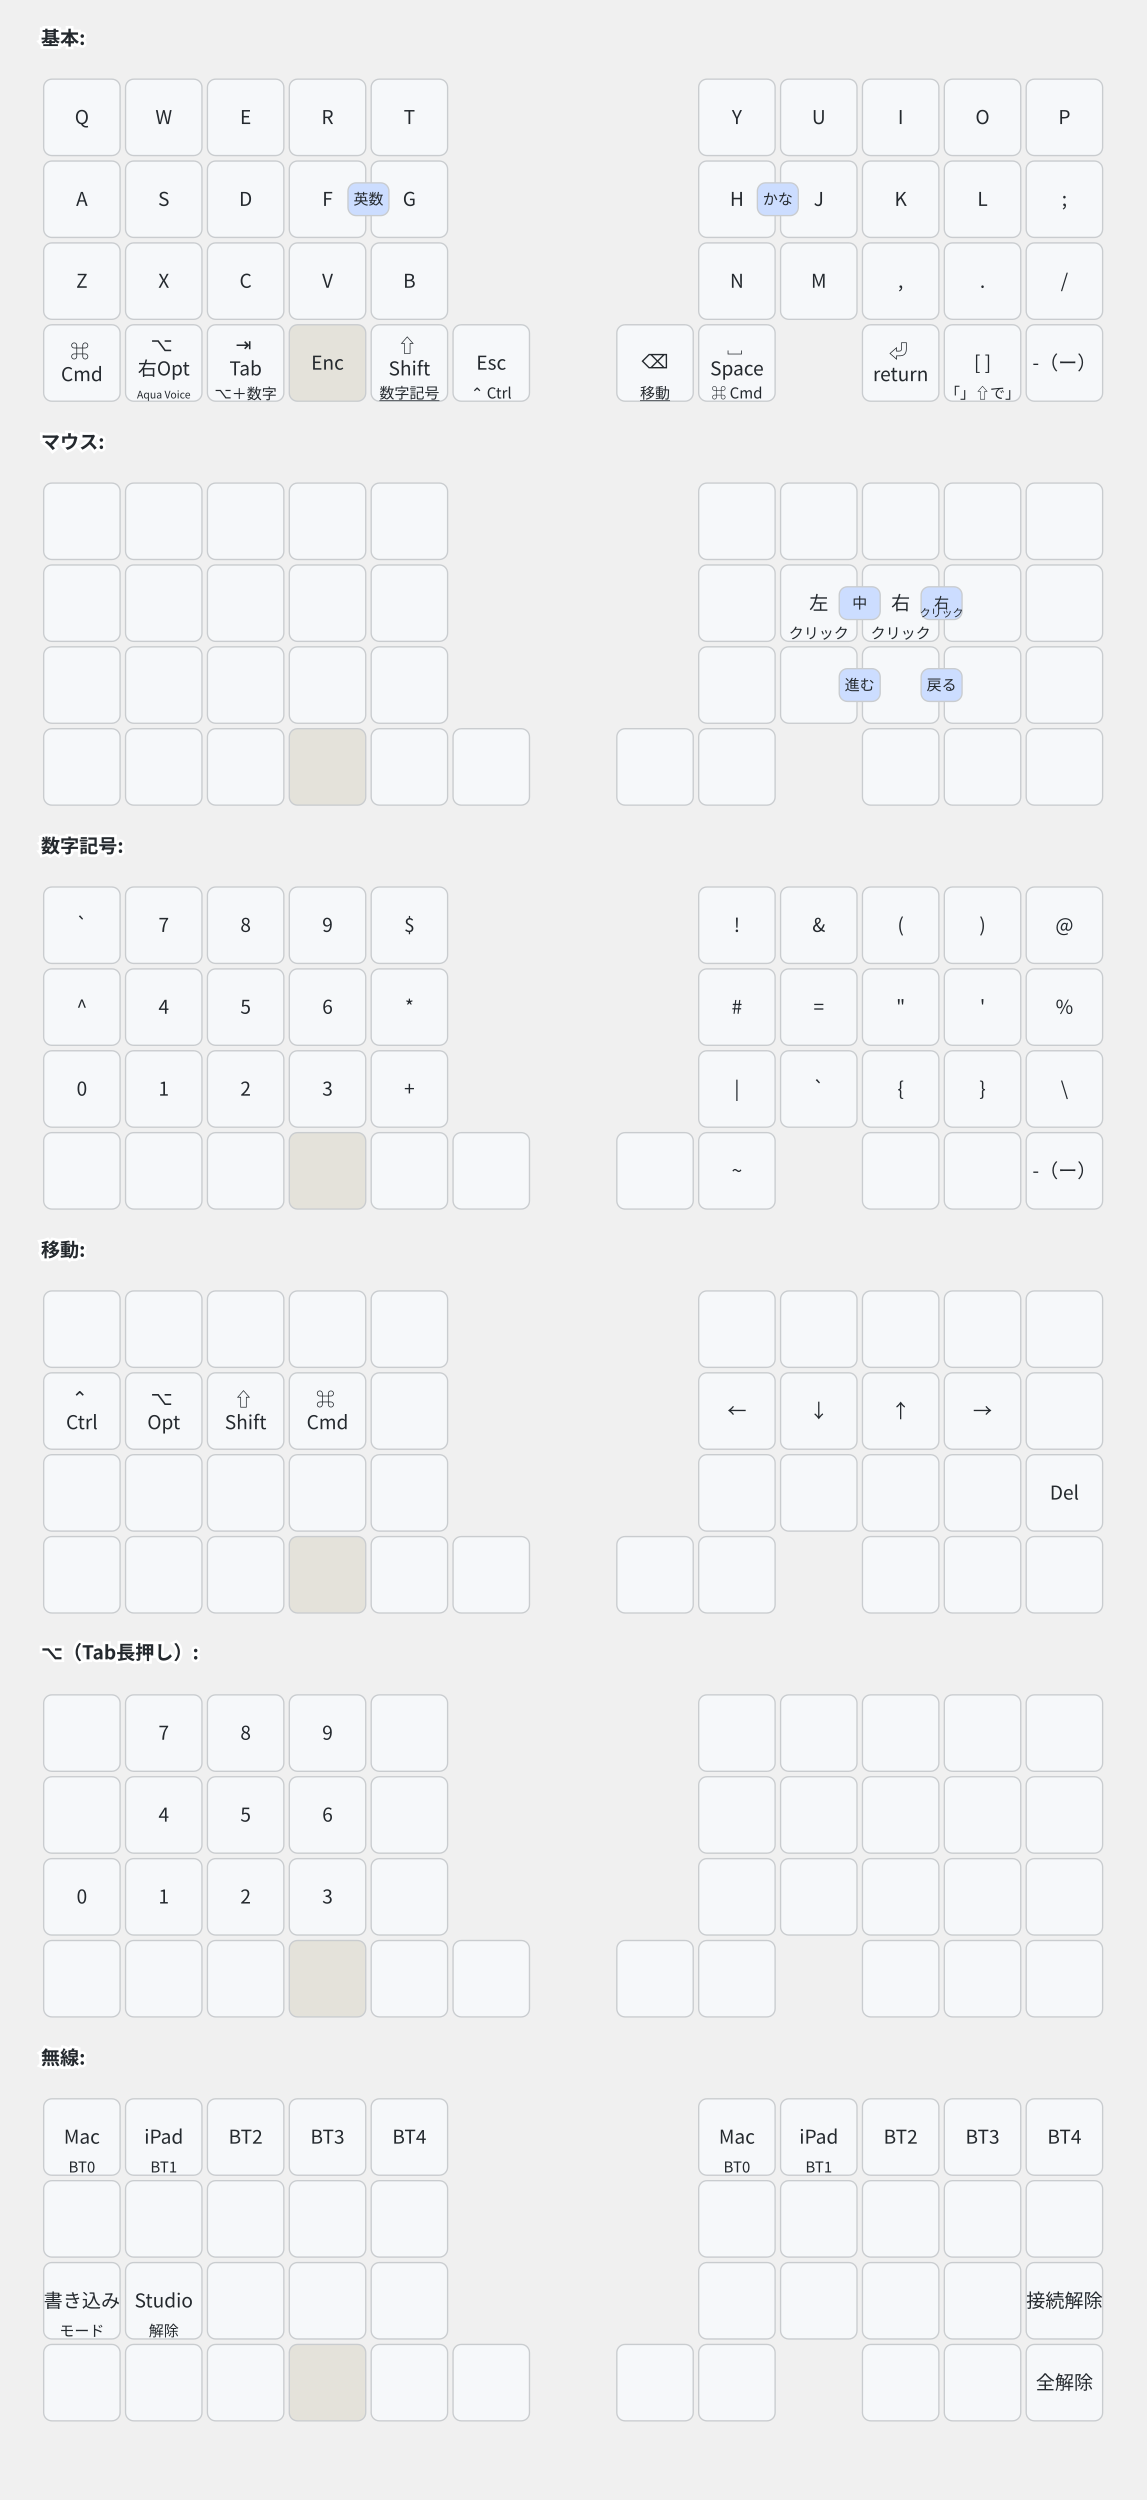
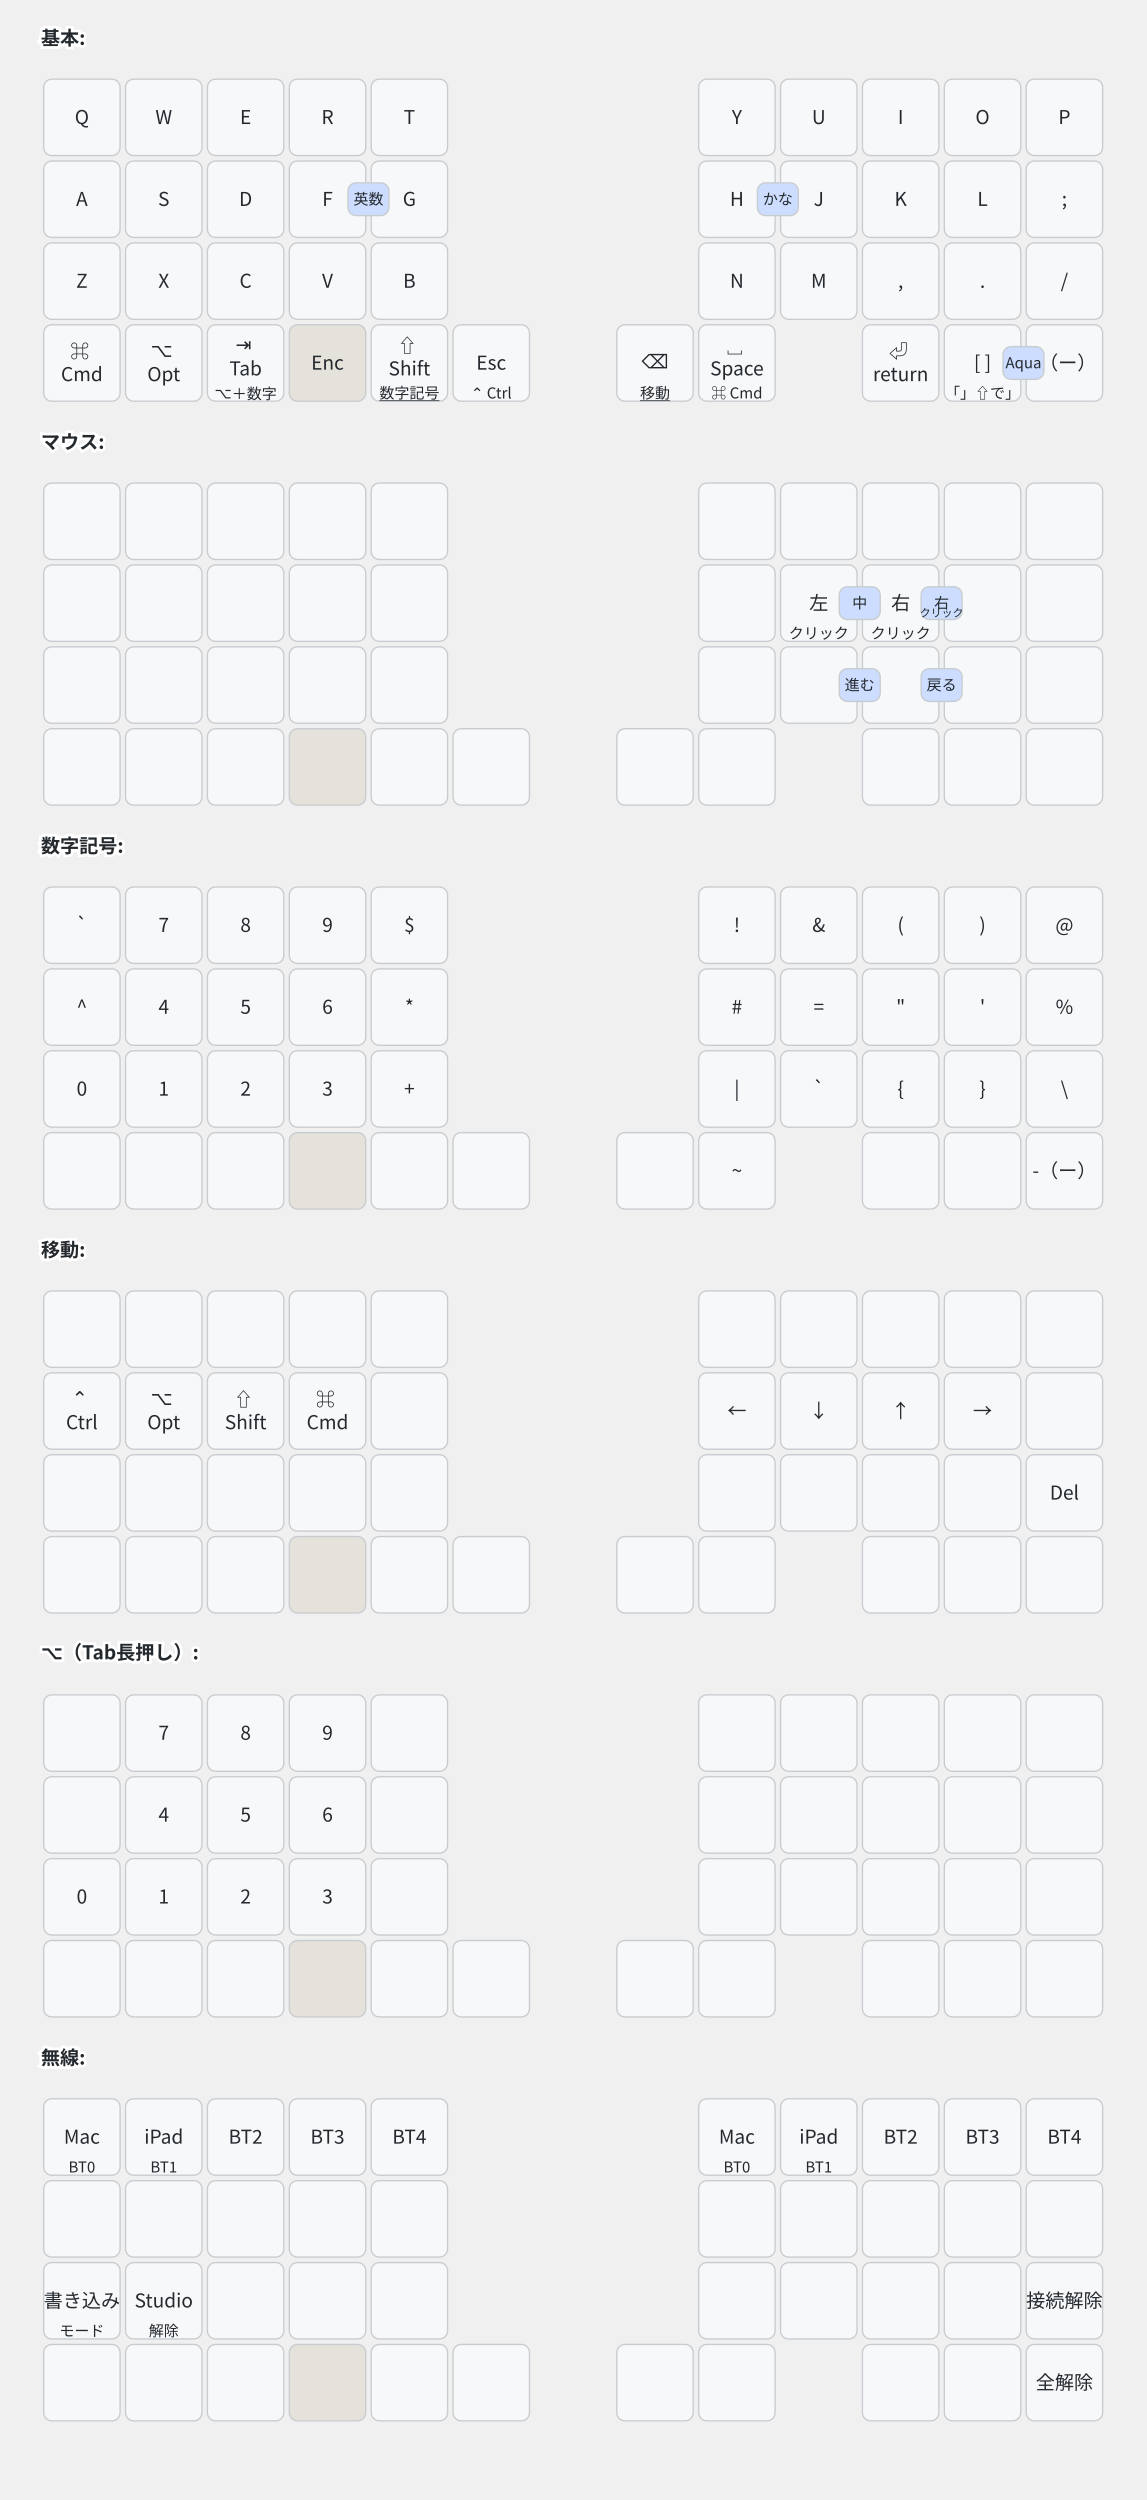
<svg xmlns="http://www.w3.org/2000/svg" width="840" height="1832" viewBox="0 0 840 1832" class="keymap">
  <style>/* inherit to force styles through use tags */
svg path {
    fill: inherit;
}

/* font and background color specifications */
svg.keymap {
    font-family: SFMono-Regular,Consolas,Liberation Mono,Menlo,monospace;
    font-size: 14px;
    font-kerning: normal;
    text-rendering: optimizeLegibility;
    fill: #24292e;
}

/* default key styling */
rect.key {
    fill: #f6f8fa;
}

rect.key, rect.combo {
    stroke: #c9cccf;
    stroke-width: 1;
}

/* default key side styling, only used is draw_key_sides is set */
rect.side {
    filter: brightness(90%);
}

/* color accent for combo boxes */
rect.combo, rect.combo-separate {
    fill: #cdf;
}

/* color accent for held keys */
rect.held, rect.combo.held {
    fill: #fdd;
}

/* color accent for ghost (optional) keys */
rect.ghost, rect.combo.ghost {
    stroke-dasharray: 4, 4;
    stroke-width: 2;
}

text {
    text-anchor: middle;
    dominant-baseline: middle;
}

/* styling for layer labels */
text.label {
    font-weight: bold;
    text-anchor: start;
    stroke: white;
    stroke-width: 4;
    paint-order: stroke;
}

/* styling for optional footer */
text.footer {
    text-anchor: end;
    dominant-baseline: auto;
    stroke: white;
    stroke-width: 4;
    paint-order: stroke;
}

/* styling for combo tap, and key non-tap label text */
text.combo, text.hold, text.shifted, text.left, text.right, text.tl, text.tr, text.bl, text.br {
    font-size: 11px;
}

text.hold, text.bl, text.br {
    text-anchor: middle;
    dominant-baseline: auto;
}

text.shifted, text.tl, text.tr {
    text-anchor: middle;
    dominant-baseline: hanging;
}

text.left, text.tl, text.bl {
    text-anchor: start;
}

text.right, text.tr, text.br {
    text-anchor: end;
}

text.layer-activator {
    text-decoration: underline;
}

/* styling for hold/shifted label text in combo box */
text.combo.hold, text.combo.shifted, text.combo.left, text.combo.right {
    font-size: 8px;
}

/* lighter symbol for transparent keys */
text.trans {
    fill: #7b7e81;
}

/* styling for combo dendrons */
path.combo {
    stroke-width: 1;
    stroke: gray;
    fill: none;
}

/* Start Tabler Icons Cleanup */
/* cannot use height/width with glyphs */
.icon-tabler &gt; path {
    fill: inherit;
    stroke: inherit;
    stroke-width: 2;
}
/* hide tabler's default box */
.icon-tabler &gt; path[stroke="none"][fill="none"] {
    visibility: hidden;
}
/* End Tabler Icons Cleanup */

text { font-family: "Noto Sans CJK JP", "Hiragino Sans", sans-serif; }
rect.enc { fill: #e4e2da; }
</style>
  <g transform="translate(30, 0)" class="layer-基本">
    <text x="0" y="28" class="label" id="x_x">基本:</text>
    <g transform="translate(0, 56)">
      <g transform="translate(30, 30)" class="key keypos-0">
        <rect rx="6" ry="6" x="-28" y="-28" width="56" height="56" class="key" />
        <text x="0" y="0" class="key tap">Q</text>
      </g>
      <g transform="translate(90, 30)" class="key keypos-1">
        <rect rx="6" ry="6" x="-28" y="-28" width="56" height="56" class="key" />
        <text x="0" y="0" class="key tap">W</text>
      </g>
      <g transform="translate(150, 30)" class="key keypos-2">
        <rect rx="6" ry="6" x="-28" y="-28" width="56" height="56" class="key" />
        <text x="0" y="0" class="key tap">E</text>
      </g>
      <g transform="translate(210, 30)" class="key keypos-3">
        <rect rx="6" ry="6" x="-28" y="-28" width="56" height="56" class="key" />
        <text x="0" y="0" class="key tap">R</text>
      </g>
      <g transform="translate(270, 30)" class="key keypos-4">
        <rect rx="6" ry="6" x="-28" y="-28" width="56" height="56" class="key" />
        <text x="0" y="0" class="key tap">T</text>
      </g>
      <g transform="translate(510, 30)" class="key keypos-5">
        <rect rx="6" ry="6" x="-28" y="-28" width="56" height="56" class="key" />
        <text x="0" y="0" class="key tap">Y</text>
      </g>
      <g transform="translate(570, 30)" class="key keypos-6">
        <rect rx="6" ry="6" x="-28" y="-28" width="56" height="56" class="key" />
        <text x="0" y="0" class="key tap">U</text>
      </g>
      <g transform="translate(630, 30)" class="key keypos-7">
        <rect rx="6" ry="6" x="-28" y="-28" width="56" height="56" class="key" />
        <text x="0" y="0" class="key tap">I</text>
      </g>
      <g transform="translate(690, 30)" class="key keypos-8">
        <rect rx="6" ry="6" x="-28" y="-28" width="56" height="56" class="key" />
        <text x="0" y="0" class="key tap">O</text>
      </g>
      <g transform="translate(750, 30)" class="key keypos-9">
        <rect rx="6" ry="6" x="-28" y="-28" width="56" height="56" class="key" />
        <text x="0" y="0" class="key tap">P</text>
      </g>
      <g transform="translate(30, 90)" class="key keypos-10">
        <rect rx="6" ry="6" x="-28" y="-28" width="56" height="56" class="key" />
        <text x="0" y="0" class="key tap">A</text>
      </g>
      <g transform="translate(90, 90)" class="key keypos-11">
        <rect rx="6" ry="6" x="-28" y="-28" width="56" height="56" class="key" />
        <text x="0" y="0" class="key tap">S</text>
      </g>
      <g transform="translate(150, 90)" class="key keypos-12">
        <rect rx="6" ry="6" x="-28" y="-28" width="56" height="56" class="key" />
        <text x="0" y="0" class="key tap">D</text>
      </g>
      <g transform="translate(210, 90)" class="key keypos-13">
        <rect rx="6" ry="6" x="-28" y="-28" width="56" height="56" class="key" />
        <text x="0" y="0" class="key tap">F</text>
      </g>
      <g transform="translate(270, 90)" class="key keypos-14">
        <rect rx="6" ry="6" x="-28" y="-28" width="56" height="56" class="key" />
        <text x="0" y="0" class="key tap">G</text>
      </g>
      <g transform="translate(510, 90)" class="key keypos-15">
        <rect rx="6" ry="6" x="-28" y="-28" width="56" height="56" class="key" />
        <text x="0" y="0" class="key tap">H</text>
      </g>
      <g transform="translate(570, 90)" class="key keypos-16">
        <rect rx="6" ry="6" x="-28" y="-28" width="56" height="56" class="key" />
        <text x="0" y="0" class="key tap">J</text>
      </g>
      <g transform="translate(630, 90)" class="key keypos-17">
        <rect rx="6" ry="6" x="-28" y="-28" width="56" height="56" class="key" />
        <text x="0" y="0" class="key tap">K</text>
      </g>
      <g transform="translate(690, 90)" class="key keypos-18">
        <rect rx="6" ry="6" x="-28" y="-28" width="56" height="56" class="key" />
        <text x="0" y="0" class="key tap">L</text>
      </g>
      <g transform="translate(750, 90)" class="key keypos-19">
        <rect rx="6" ry="6" x="-28" y="-28" width="56" height="56" class="key" />
        <text x="0" y="0" class="key tap">;</text>
      </g>
      <g transform="translate(30, 150)" class="key keypos-20">
        <rect rx="6" ry="6" x="-28" y="-28" width="56" height="56" class="key" />
        <text x="0" y="0" class="key tap">Z</text>
      </g>
      <g transform="translate(90, 150)" class="key keypos-21">
        <rect rx="6" ry="6" x="-28" y="-28" width="56" height="56" class="key" />
        <text x="0" y="0" class="key tap">X</text>
      </g>
      <g transform="translate(150, 150)" class="key keypos-22">
        <rect rx="6" ry="6" x="-28" y="-28" width="56" height="56" class="key" />
        <text x="0" y="0" class="key tap">C</text>
      </g>
      <g transform="translate(210, 150)" class="key keypos-23">
        <rect rx="6" ry="6" x="-28" y="-28" width="56" height="56" class="key" />
        <text x="0" y="0" class="key tap">V</text>
      </g>
      <g transform="translate(270, 150)" class="key keypos-24">
        <rect rx="6" ry="6" x="-28" y="-28" width="56" height="56" class="key" />
        <text x="0" y="0" class="key tap">B</text>
      </g>
      <g transform="translate(510, 150)" class="key keypos-25">
        <rect rx="6" ry="6" x="-28" y="-28" width="56" height="56" class="key" />
        <text x="0" y="0" class="key tap">N</text>
      </g>
      <g transform="translate(570, 150)" class="key keypos-26">
        <rect rx="6" ry="6" x="-28" y="-28" width="56" height="56" class="key" />
        <text x="0" y="0" class="key tap">M</text>
      </g>
      <g transform="translate(630, 150)" class="key keypos-27">
        <rect rx="6" ry="6" x="-28" y="-28" width="56" height="56" class="key" />
        <text x="0" y="0" class="key tap">,</text>
      </g>
      <g transform="translate(690, 150)" class="key keypos-28">
        <rect rx="6" ry="6" x="-28" y="-28" width="56" height="56" class="key" />
        <text x="0" y="0" class="key tap">.</text>
      </g>
      <g transform="translate(750, 150)" class="key keypos-29">
        <rect rx="6" ry="6" x="-28" y="-28" width="56" height="56" class="key" />
        <text x="0" y="0" class="key tap">/</text>
      </g>
      <g transform="translate(30, 210)" class="key keypos-30">
        <rect rx="6" ry="6" x="-28" y="-28" width="56" height="56" class="key" />
        <text x="0" y="0" class="key tap">
          <tspan x="0" dy="-0.6em">⌘</tspan>
          <tspan x="0" dy="1.2em">Cmd</tspan>
        </text>
      </g>
      <g transform="translate(90, 210)" class="key keypos-31">
        <rect rx="6" ry="6" x="-28" y="-28" width="56" height="56" class="key" />
        <text x="0" y="0" class="key tap">
-           <tspan x="0" dy="-0.9em">⌥</tspan>
-           <tspan x="0" dy="1.2em">右Opt</tspan>
-         </text>
-         <text x="0" y="26" class="key hold">
-           <tspan style="font-size: 70%">Aqua Voice</tspan>
+           <tspan x="0" dy="-0.6em">⌥</tspan>
+           <tspan x="0" dy="1.2em">Opt</tspan>
        </text>
      </g>
      <g transform="translate(150, 210)" class="key keypos-32">
        <rect rx="6" ry="6" x="-28" y="-28" width="56" height="56" class="key" />
        <text x="0" y="0" class="key tap">
          <tspan x="0" dy="-0.9em">⇥</tspan>
          <tspan x="0" dy="1.2em">Tab</tspan>
        </text>
        <text x="0" y="26" class="key hold">⌥＋数字</text>
      </g>
      <g transform="translate(210, 210)" class="key enc keypos-33">
        <rect rx="6" ry="6" x="-28" y="-28" width="56" height="56" class="key enc" />
        <text x="0" y="0" class="key enc tap">Enc</text>
      </g>
      <g transform="translate(270, 210)" class="key keypos-34">
        <rect rx="6" ry="6" x="-28" y="-28" width="56" height="56" class="key" />
        <text x="0" y="0" class="key tap">
          <tspan x="0" dy="-0.9em">⇧</tspan>
          <tspan x="0" dy="1.2em">Shift</tspan>
        </text>
        <a href="#x_x">
          <text x="0" y="26" class="key hold layer-activator">数字記号</text>
        </a>
      </g>
      <g transform="translate(330, 210)" class="key keypos-35">
        <rect rx="6" ry="6" x="-28" y="-28" width="56" height="56" class="key" />
        <text x="0" y="0" class="key tap">Esc</text>
        <text x="0" y="26" class="key hold">⌃ Ctrl</text>
      </g>
      <g transform="translate(450, 210)" class="key keypos-36">
        <rect rx="6" ry="6" x="-28" y="-28" width="56" height="56" class="key" />
        <text x="0" y="0" class="key tap">⌫</text>
        <a href="#x_x">
          <text x="0" y="26" class="key hold layer-activator">移動</text>
        </a>
      </g>
      <g transform="translate(510, 210)" class="key keypos-37">
        <rect rx="6" ry="6" x="-28" y="-28" width="56" height="56" class="key" />
        <text x="0" y="0" class="key tap">
          <tspan x="0" dy="-0.9em">␣</tspan>
          <tspan x="0" dy="1.2em">Space</tspan>
        </text>
        <text x="0" y="26" class="key hold">⌘ Cmd</text>
      </g>
      <g transform="translate(630, 210)" class="key keypos-38">
        <rect rx="6" ry="6" x="-28" y="-28" width="56" height="56" class="key" />
        <text x="0" y="0" class="key tap">
          <tspan x="0" dy="-0.6em">⏎</tspan>
          <tspan x="0" dy="1.2em">return</tspan>
        </text>
      </g>
      <g transform="translate(690, 210)" class="key keypos-39">
        <rect rx="6" ry="6" x="-28" y="-28" width="56" height="56" class="key" />
        <text x="0" y="0" class="key tap">[ ]</text>
        <text x="0" y="26" class="key hold">「」⇧で」</text>
      </g>
      <g transform="translate(750, 210)" class="key keypos-40">
        <rect rx="6" ry="6" x="-28" y="-28" width="56" height="56" class="key" />
        <text x="0" y="0" class="key tap">-（ー）</text>
      </g>
      <g class="combo combopos-0">
        <rect rx="6" ry="6" x="225" y="78" width="30" height="24" class="combo" />
        <text x="240" y="90" class="combo tap">英数</text>
      </g>
      <g class="combo combopos-1">
        <rect rx="6" ry="6" x="525" y="78" width="30" height="24" class="combo" />
        <text x="540" y="90" class="combo tap">かな</text>
      </g>
+       <g class="combo combopos-2">
+         <rect rx="6" ry="6" x="705" y="198" width="30" height="24" class="combo" />
+         <text x="720" y="210" class="combo tap">Aqua</text>
+       </g>
    </g>
  </g>
  <g transform="translate(30, 296)" class="layer-マウス">
    <text x="0" y="28" class="label" id="x_x">マウス:</text>
    <g transform="translate(0, 56)">
      <g transform="translate(30, 30)" class="key trans keypos-0">
        <rect rx="6" ry="6" x="-28" y="-28" width="56" height="56" class="key trans" />
      </g>
      <g transform="translate(90, 30)" class="key trans keypos-1">
        <rect rx="6" ry="6" x="-28" y="-28" width="56" height="56" class="key trans" />
      </g>
      <g transform="translate(150, 30)" class="key trans keypos-2">
        <rect rx="6" ry="6" x="-28" y="-28" width="56" height="56" class="key trans" />
      </g>
      <g transform="translate(210, 30)" class="key trans keypos-3">
        <rect rx="6" ry="6" x="-28" y="-28" width="56" height="56" class="key trans" />
      </g>
      <g transform="translate(270, 30)" class="key trans keypos-4">
        <rect rx="6" ry="6" x="-28" y="-28" width="56" height="56" class="key trans" />
      </g>
      <g transform="translate(510, 30)" class="key trans keypos-5">
        <rect rx="6" ry="6" x="-28" y="-28" width="56" height="56" class="key trans" />
      </g>
      <g transform="translate(570, 30)" class="key trans keypos-6">
        <rect rx="6" ry="6" x="-28" y="-28" width="56" height="56" class="key trans" />
      </g>
      <g transform="translate(630, 30)" class="key trans keypos-7">
        <rect rx="6" ry="6" x="-28" y="-28" width="56" height="56" class="key trans" />
      </g>
      <g transform="translate(690, 30)" class="key trans keypos-8">
        <rect rx="6" ry="6" x="-28" y="-28" width="56" height="56" class="key trans" />
      </g>
      <g transform="translate(750, 30)" class="key trans keypos-9">
        <rect rx="6" ry="6" x="-28" y="-28" width="56" height="56" class="key trans" />
      </g>
      <g transform="translate(30, 90)" class="key trans keypos-10">
        <rect rx="6" ry="6" x="-28" y="-28" width="56" height="56" class="key trans" />
      </g>
      <g transform="translate(90, 90)" class="key trans keypos-11">
        <rect rx="6" ry="6" x="-28" y="-28" width="56" height="56" class="key trans" />
      </g>
      <g transform="translate(150, 90)" class="key trans keypos-12">
        <rect rx="6" ry="6" x="-28" y="-28" width="56" height="56" class="key trans" />
      </g>
      <g transform="translate(210, 90)" class="key trans keypos-13">
        <rect rx="6" ry="6" x="-28" y="-28" width="56" height="56" class="key trans" />
      </g>
      <g transform="translate(270, 90)" class="key trans keypos-14">
        <rect rx="6" ry="6" x="-28" y="-28" width="56" height="56" class="key trans" />
      </g>
      <g transform="translate(510, 90)" class="key trans keypos-15">
        <rect rx="6" ry="6" x="-28" y="-28" width="56" height="56" class="key trans" />
      </g>
      <g transform="translate(570, 90)" class="key keypos-16">
        <rect rx="6" ry="6" x="-28" y="-28" width="56" height="56" class="key" />
        <text x="0" y="0" class="key tap">左</text>
        <text x="0" y="26" class="key hold">クリック</text>
      </g>
      <g transform="translate(630, 90)" class="key keypos-17">
        <rect rx="6" ry="6" x="-28" y="-28" width="56" height="56" class="key" />
        <text x="0" y="0" class="key tap">右</text>
        <text x="0" y="26" class="key hold">クリック</text>
      </g>
      <g transform="translate(690, 90)" class="key trans keypos-18">
        <rect rx="6" ry="6" x="-28" y="-28" width="56" height="56" class="key trans" />
      </g>
      <g transform="translate(750, 90)" class="key trans keypos-19">
        <rect rx="6" ry="6" x="-28" y="-28" width="56" height="56" class="key trans" />
      </g>
      <g transform="translate(30, 150)" class="key trans keypos-20">
        <rect rx="6" ry="6" x="-28" y="-28" width="56" height="56" class="key trans" />
      </g>
      <g transform="translate(90, 150)" class="key trans keypos-21">
        <rect rx="6" ry="6" x="-28" y="-28" width="56" height="56" class="key trans" />
      </g>
      <g transform="translate(150, 150)" class="key trans keypos-22">
        <rect rx="6" ry="6" x="-28" y="-28" width="56" height="56" class="key trans" />
      </g>
      <g transform="translate(210, 150)" class="key trans keypos-23">
        <rect rx="6" ry="6" x="-28" y="-28" width="56" height="56" class="key trans" />
      </g>
      <g transform="translate(270, 150)" class="key trans keypos-24">
        <rect rx="6" ry="6" x="-28" y="-28" width="56" height="56" class="key trans" />
      </g>
      <g transform="translate(510, 150)" class="key trans keypos-25">
        <rect rx="6" ry="6" x="-28" y="-28" width="56" height="56" class="key trans" />
      </g>
      <g transform="translate(570, 150)" class="key trans keypos-26">
        <rect rx="6" ry="6" x="-28" y="-28" width="56" height="56" class="key trans" />
      </g>
      <g transform="translate(630, 150)" class="key trans keypos-27">
        <rect rx="6" ry="6" x="-28" y="-28" width="56" height="56" class="key trans" />
      </g>
      <g transform="translate(690, 150)" class="key trans keypos-28">
        <rect rx="6" ry="6" x="-28" y="-28" width="56" height="56" class="key trans" />
      </g>
      <g transform="translate(750, 150)" class="key trans keypos-29">
        <rect rx="6" ry="6" x="-28" y="-28" width="56" height="56" class="key trans" />
      </g>
      <g transform="translate(30, 210)" class="key trans keypos-30">
        <rect rx="6" ry="6" x="-28" y="-28" width="56" height="56" class="key trans" />
      </g>
      <g transform="translate(90, 210)" class="key trans keypos-31">
        <rect rx="6" ry="6" x="-28" y="-28" width="56" height="56" class="key trans" />
      </g>
      <g transform="translate(150, 210)" class="key trans keypos-32">
        <rect rx="6" ry="6" x="-28" y="-28" width="56" height="56" class="key trans" />
      </g>
      <g transform="translate(210, 210)" class="key enc keypos-33">
        <rect rx="6" ry="6" x="-28" y="-28" width="56" height="56" class="key enc" />
      </g>
      <g transform="translate(270, 210)" class="key trans keypos-34">
        <rect rx="6" ry="6" x="-28" y="-28" width="56" height="56" class="key trans" />
      </g>
      <g transform="translate(330, 210)" class="key trans keypos-35">
        <rect rx="6" ry="6" x="-28" y="-28" width="56" height="56" class="key trans" />
      </g>
      <g transform="translate(450, 210)" class="key trans keypos-36">
        <rect rx="6" ry="6" x="-28" y="-28" width="56" height="56" class="key trans" />
      </g>
      <g transform="translate(510, 210)" class="key trans keypos-37">
        <rect rx="6" ry="6" x="-28" y="-28" width="56" height="56" class="key trans" />
      </g>
      <g transform="translate(630, 210)" class="key trans keypos-38">
        <rect rx="6" ry="6" x="-28" y="-28" width="56" height="56" class="key trans" />
      </g>
      <g transform="translate(690, 210)" class="key trans keypos-39">
        <rect rx="6" ry="6" x="-28" y="-28" width="56" height="56" class="key trans" />
      </g>
      <g transform="translate(750, 210)" class="key trans keypos-40">
        <rect rx="6" ry="6" x="-28" y="-28" width="56" height="56" class="key trans" />
      </g>
      <g class="combo combopos-0">
        <rect rx="6" ry="6" x="585" y="78" width="30" height="24" class="combo" />
        <text x="600" y="90" class="combo tap">中</text>
      </g>
      <g class="combo combopos-1">
        <rect rx="6" ry="6" x="645" y="78" width="30" height="24" class="combo" />
        <text x="660" y="90" class="combo tap">右</text>
        <text x="660" y="100" class="combo hold">クリック</text>
      </g>
      <g class="combo combopos-2">
        <rect rx="6" ry="6" x="645" y="138" width="30" height="24" class="combo" />
        <text x="660" y="150" class="combo tap">戻る</text>
      </g>
      <g class="combo combopos-3">
        <rect rx="6" ry="6" x="585" y="138" width="30" height="24" class="combo" />
        <text x="600" y="150" class="combo tap">進む</text>
      </g>
    </g>
  </g>
  <g transform="translate(30, 592)" class="layer-数字記号">
    <text x="0" y="28" class="label" id="x_x">数字記号:</text>
    <g transform="translate(0, 56)">
      <g transform="translate(30, 30)" class="key keypos-0">
        <rect rx="6" ry="6" x="-28" y="-28" width="56" height="56" class="key" />
        <text x="0" y="0" class="key tap">`</text>
      </g>
      <g transform="translate(90, 30)" class="key keypos-1">
        <rect rx="6" ry="6" x="-28" y="-28" width="56" height="56" class="key" />
        <text x="0" y="0" class="key tap">7</text>
      </g>
      <g transform="translate(150, 30)" class="key keypos-2">
        <rect rx="6" ry="6" x="-28" y="-28" width="56" height="56" class="key" />
        <text x="0" y="0" class="key tap">8</text>
      </g>
      <g transform="translate(210, 30)" class="key keypos-3">
        <rect rx="6" ry="6" x="-28" y="-28" width="56" height="56" class="key" />
        <text x="0" y="0" class="key tap">9</text>
      </g>
      <g transform="translate(270, 30)" class="key keypos-4">
        <rect rx="6" ry="6" x="-28" y="-28" width="56" height="56" class="key" />
        <text x="0" y="0" class="key tap">$</text>
      </g>
      <g transform="translate(510, 30)" class="key keypos-5">
        <rect rx="6" ry="6" x="-28" y="-28" width="56" height="56" class="key" />
        <text x="0" y="0" class="key tap">!</text>
      </g>
      <g transform="translate(570, 30)" class="key keypos-6">
        <rect rx="6" ry="6" x="-28" y="-28" width="56" height="56" class="key" />
        <text x="0" y="0" class="key tap">&amp;</text>
      </g>
      <g transform="translate(630, 30)" class="key keypos-7">
        <rect rx="6" ry="6" x="-28" y="-28" width="56" height="56" class="key" />
        <text x="0" y="0" class="key tap">(</text>
      </g>
      <g transform="translate(690, 30)" class="key keypos-8">
        <rect rx="6" ry="6" x="-28" y="-28" width="56" height="56" class="key" />
        <text x="0" y="0" class="key tap">)</text>
      </g>
      <g transform="translate(750, 30)" class="key keypos-9">
        <rect rx="6" ry="6" x="-28" y="-28" width="56" height="56" class="key" />
        <text x="0" y="0" class="key tap">@</text>
      </g>
      <g transform="translate(30, 90)" class="key keypos-10">
        <rect rx="6" ry="6" x="-28" y="-28" width="56" height="56" class="key" />
        <text x="0" y="0" class="key tap">^</text>
      </g>
      <g transform="translate(90, 90)" class="key keypos-11">
        <rect rx="6" ry="6" x="-28" y="-28" width="56" height="56" class="key" />
        <text x="0" y="0" class="key tap">4</text>
      </g>
      <g transform="translate(150, 90)" class="key keypos-12">
        <rect rx="6" ry="6" x="-28" y="-28" width="56" height="56" class="key" />
        <text x="0" y="0" class="key tap">5</text>
      </g>
      <g transform="translate(210, 90)" class="key keypos-13">
        <rect rx="6" ry="6" x="-28" y="-28" width="56" height="56" class="key" />
        <text x="0" y="0" class="key tap">6</text>
      </g>
      <g transform="translate(270, 90)" class="key keypos-14">
        <rect rx="6" ry="6" x="-28" y="-28" width="56" height="56" class="key" />
        <text x="0" y="0" class="key tap">*</text>
      </g>
      <g transform="translate(510, 90)" class="key keypos-15">
        <rect rx="6" ry="6" x="-28" y="-28" width="56" height="56" class="key" />
        <text x="0" y="0" class="key tap">#</text>
      </g>
      <g transform="translate(570, 90)" class="key keypos-16">
        <rect rx="6" ry="6" x="-28" y="-28" width="56" height="56" class="key" />
        <text x="0" y="0" class="key tap">=</text>
      </g>
      <g transform="translate(630, 90)" class="key keypos-17">
        <rect rx="6" ry="6" x="-28" y="-28" width="56" height="56" class="key" />
        <text x="0" y="0" class="key tap">"</text>
      </g>
      <g transform="translate(690, 90)" class="key keypos-18">
        <rect rx="6" ry="6" x="-28" y="-28" width="56" height="56" class="key" />
        <text x="0" y="0" class="key tap">'</text>
      </g>
      <g transform="translate(750, 90)" class="key keypos-19">
        <rect rx="6" ry="6" x="-28" y="-28" width="56" height="56" class="key" />
        <text x="0" y="0" class="key tap">%</text>
      </g>
      <g transform="translate(30, 150)" class="key keypos-20">
        <rect rx="6" ry="6" x="-28" y="-28" width="56" height="56" class="key" />
        <text x="0" y="0" class="key tap">0</text>
      </g>
      <g transform="translate(90, 150)" class="key keypos-21">
        <rect rx="6" ry="6" x="-28" y="-28" width="56" height="56" class="key" />
        <text x="0" y="0" class="key tap">1</text>
      </g>
      <g transform="translate(150, 150)" class="key keypos-22">
        <rect rx="6" ry="6" x="-28" y="-28" width="56" height="56" class="key" />
        <text x="0" y="0" class="key tap">2</text>
      </g>
      <g transform="translate(210, 150)" class="key keypos-23">
        <rect rx="6" ry="6" x="-28" y="-28" width="56" height="56" class="key" />
        <text x="0" y="0" class="key tap">3</text>
      </g>
      <g transform="translate(270, 150)" class="key keypos-24">
        <rect rx="6" ry="6" x="-28" y="-28" width="56" height="56" class="key" />
        <text x="0" y="0" class="key tap">+</text>
      </g>
      <g transform="translate(510, 150)" class="key keypos-25">
        <rect rx="6" ry="6" x="-28" y="-28" width="56" height="56" class="key" />
        <text x="0" y="0" class="key tap">|</text>
      </g>
      <g transform="translate(570, 150)" class="key keypos-26">
        <rect rx="6" ry="6" x="-28" y="-28" width="56" height="56" class="key" />
        <text x="0" y="0" class="key tap">`</text>
      </g>
      <g transform="translate(630, 150)" class="key keypos-27">
        <rect rx="6" ry="6" x="-28" y="-28" width="56" height="56" class="key" />
        <text x="0" y="0" class="key tap">{</text>
      </g>
      <g transform="translate(690, 150)" class="key keypos-28">
        <rect rx="6" ry="6" x="-28" y="-28" width="56" height="56" class="key" />
        <text x="0" y="0" class="key tap">}</text>
      </g>
      <g transform="translate(750, 150)" class="key keypos-29">
        <rect rx="6" ry="6" x="-28" y="-28" width="56" height="56" class="key" />
        <text x="0" y="0" class="key tap">\</text>
      </g>
      <g transform="translate(30, 210)" class="key trans keypos-30">
        <rect rx="6" ry="6" x="-28" y="-28" width="56" height="56" class="key trans" />
      </g>
      <g transform="translate(90, 210)" class="key trans keypos-31">
        <rect rx="6" ry="6" x="-28" y="-28" width="56" height="56" class="key trans" />
      </g>
      <g transform="translate(150, 210)" class="key trans keypos-32">
        <rect rx="6" ry="6" x="-28" y="-28" width="56" height="56" class="key trans" />
      </g>
      <g transform="translate(210, 210)" class="key enc keypos-33">
        <rect rx="6" ry="6" x="-28" y="-28" width="56" height="56" class="key enc" />
      </g>
      <g transform="translate(270, 210)" class="key trans keypos-34">
        <rect rx="6" ry="6" x="-28" y="-28" width="56" height="56" class="key trans" />
      </g>
      <g transform="translate(330, 210)" class="key trans keypos-35">
        <rect rx="6" ry="6" x="-28" y="-28" width="56" height="56" class="key trans" />
      </g>
      <g transform="translate(450, 210)" class="key trans keypos-36">
        <rect rx="6" ry="6" x="-28" y="-28" width="56" height="56" class="key trans" />
      </g>
      <g transform="translate(510, 210)" class="key keypos-37">
        <rect rx="6" ry="6" x="-28" y="-28" width="56" height="56" class="key" />
        <text x="0" y="0" class="key tap">~</text>
      </g>
      <g transform="translate(630, 210)" class="key trans keypos-38">
        <rect rx="6" ry="6" x="-28" y="-28" width="56" height="56" class="key trans" />
      </g>
      <g transform="translate(690, 210)" class="key trans keypos-39">
        <rect rx="6" ry="6" x="-28" y="-28" width="56" height="56" class="key trans" />
      </g>
      <g transform="translate(750, 210)" class="key keypos-40">
        <rect rx="6" ry="6" x="-28" y="-28" width="56" height="56" class="key" />
        <text x="0" y="0" class="key tap">-（ー）</text>
      </g>
    </g>
  </g>
  <g transform="translate(30, 888)" class="layer-移動">
    <text x="0" y="28" class="label" id="x_x">移動:</text>
    <g transform="translate(0, 56)">
      <g transform="translate(30, 30)" class="key keypos-0">
        <rect rx="6" ry="6" x="-28" y="-28" width="56" height="56" class="key" />
      </g>
      <g transform="translate(90, 30)" class="key keypos-1">
        <rect rx="6" ry="6" x="-28" y="-28" width="56" height="56" class="key" />
      </g>
      <g transform="translate(150, 30)" class="key keypos-2">
        <rect rx="6" ry="6" x="-28" y="-28" width="56" height="56" class="key" />
      </g>
      <g transform="translate(210, 30)" class="key keypos-3">
        <rect rx="6" ry="6" x="-28" y="-28" width="56" height="56" class="key" />
      </g>
      <g transform="translate(270, 30)" class="key keypos-4">
        <rect rx="6" ry="6" x="-28" y="-28" width="56" height="56" class="key" />
      </g>
      <g transform="translate(510, 30)" class="key keypos-5">
        <rect rx="6" ry="6" x="-28" y="-28" width="56" height="56" class="key" />
      </g>
      <g transform="translate(570, 30)" class="key keypos-6">
        <rect rx="6" ry="6" x="-28" y="-28" width="56" height="56" class="key" />
      </g>
      <g transform="translate(630, 30)" class="key keypos-7">
        <rect rx="6" ry="6" x="-28" y="-28" width="56" height="56" class="key" />
      </g>
      <g transform="translate(690, 30)" class="key keypos-8">
        <rect rx="6" ry="6" x="-28" y="-28" width="56" height="56" class="key" />
      </g>
      <g transform="translate(750, 30)" class="key keypos-9">
        <rect rx="6" ry="6" x="-28" y="-28" width="56" height="56" class="key" />
      </g>
      <g transform="translate(30, 90)" class="key keypos-10">
        <rect rx="6" ry="6" x="-28" y="-28" width="56" height="56" class="key" />
        <text x="0" y="0" class="key tap">
          <tspan x="0" dy="-0.6em">⌃</tspan>
          <tspan x="0" dy="1.2em">Ctrl</tspan>
        </text>
      </g>
      <g transform="translate(90, 90)" class="key keypos-11">
        <rect rx="6" ry="6" x="-28" y="-28" width="56" height="56" class="key" />
        <text x="0" y="0" class="key tap">
          <tspan x="0" dy="-0.6em">⌥</tspan>
          <tspan x="0" dy="1.2em">Opt</tspan>
        </text>
      </g>
      <g transform="translate(150, 90)" class="key keypos-12">
        <rect rx="6" ry="6" x="-28" y="-28" width="56" height="56" class="key" />
        <text x="0" y="0" class="key tap">
          <tspan x="0" dy="-0.6em">⇧</tspan>
          <tspan x="0" dy="1.2em">Shift</tspan>
        </text>
      </g>
      <g transform="translate(210, 90)" class="key keypos-13">
        <rect rx="6" ry="6" x="-28" y="-28" width="56" height="56" class="key" />
        <text x="0" y="0" class="key tap">
          <tspan x="0" dy="-0.6em">⌘</tspan>
          <tspan x="0" dy="1.2em">Cmd</tspan>
        </text>
      </g>
      <g transform="translate(270, 90)" class="key keypos-14">
        <rect rx="6" ry="6" x="-28" y="-28" width="56" height="56" class="key" />
      </g>
      <g transform="translate(510, 90)" class="key keypos-15">
        <rect rx="6" ry="6" x="-28" y="-28" width="56" height="56" class="key" />
        <text x="0" y="0" class="key tap">←</text>
      </g>
      <g transform="translate(570, 90)" class="key keypos-16">
        <rect rx="6" ry="6" x="-28" y="-28" width="56" height="56" class="key" />
        <text x="0" y="0" class="key tap">↓</text>
      </g>
      <g transform="translate(630, 90)" class="key keypos-17">
        <rect rx="6" ry="6" x="-28" y="-28" width="56" height="56" class="key" />
        <text x="0" y="0" class="key tap">↑</text>
      </g>
      <g transform="translate(690, 90)" class="key keypos-18">
        <rect rx="6" ry="6" x="-28" y="-28" width="56" height="56" class="key" />
        <text x="0" y="0" class="key tap">→</text>
      </g>
      <g transform="translate(750, 90)" class="key keypos-19">
        <rect rx="6" ry="6" x="-28" y="-28" width="56" height="56" class="key" />
      </g>
      <g transform="translate(30, 150)" class="key keypos-20">
        <rect rx="6" ry="6" x="-28" y="-28" width="56" height="56" class="key" />
      </g>
      <g transform="translate(90, 150)" class="key keypos-21">
        <rect rx="6" ry="6" x="-28" y="-28" width="56" height="56" class="key" />
      </g>
      <g transform="translate(150, 150)" class="key keypos-22">
        <rect rx="6" ry="6" x="-28" y="-28" width="56" height="56" class="key" />
      </g>
      <g transform="translate(210, 150)" class="key keypos-23">
        <rect rx="6" ry="6" x="-28" y="-28" width="56" height="56" class="key" />
      </g>
      <g transform="translate(270, 150)" class="key keypos-24">
        <rect rx="6" ry="6" x="-28" y="-28" width="56" height="56" class="key" />
      </g>
      <g transform="translate(510, 150)" class="key keypos-25">
        <rect rx="6" ry="6" x="-28" y="-28" width="56" height="56" class="key" />
      </g>
      <g transform="translate(570, 150)" class="key keypos-26">
        <rect rx="6" ry="6" x="-28" y="-28" width="56" height="56" class="key" />
      </g>
      <g transform="translate(630, 150)" class="key keypos-27">
        <rect rx="6" ry="6" x="-28" y="-28" width="56" height="56" class="key" />
      </g>
      <g transform="translate(690, 150)" class="key keypos-28">
        <rect rx="6" ry="6" x="-28" y="-28" width="56" height="56" class="key" />
      </g>
      <g transform="translate(750, 150)" class="key keypos-29">
        <rect rx="6" ry="6" x="-28" y="-28" width="56" height="56" class="key" />
        <text x="0" y="0" class="key tap">Del</text>
      </g>
      <g transform="translate(30, 210)" class="key trans keypos-30">
        <rect rx="6" ry="6" x="-28" y="-28" width="56" height="56" class="key trans" />
      </g>
      <g transform="translate(90, 210)" class="key trans keypos-31">
        <rect rx="6" ry="6" x="-28" y="-28" width="56" height="56" class="key trans" />
      </g>
      <g transform="translate(150, 210)" class="key trans keypos-32">
        <rect rx="6" ry="6" x="-28" y="-28" width="56" height="56" class="key trans" />
      </g>
      <g transform="translate(210, 210)" class="key enc keypos-33">
        <rect rx="6" ry="6" x="-28" y="-28" width="56" height="56" class="key enc" />
      </g>
      <g transform="translate(270, 210)" class="key trans keypos-34">
        <rect rx="6" ry="6" x="-28" y="-28" width="56" height="56" class="key trans" />
      </g>
      <g transform="translate(330, 210)" class="key trans keypos-35">
        <rect rx="6" ry="6" x="-28" y="-28" width="56" height="56" class="key trans" />
      </g>
      <g transform="translate(450, 210)" class="key trans keypos-36">
        <rect rx="6" ry="6" x="-28" y="-28" width="56" height="56" class="key trans" />
      </g>
      <g transform="translate(510, 210)" class="key trans keypos-37">
        <rect rx="6" ry="6" x="-28" y="-28" width="56" height="56" class="key trans" />
      </g>
      <g transform="translate(630, 210)" class="key trans keypos-38">
        <rect rx="6" ry="6" x="-28" y="-28" width="56" height="56" class="key trans" />
      </g>
      <g transform="translate(690, 210)" class="key trans keypos-39">
        <rect rx="6" ry="6" x="-28" y="-28" width="56" height="56" class="key trans" />
      </g>
      <g transform="translate(750, 210)" class="key trans keypos-40">
        <rect rx="6" ry="6" x="-28" y="-28" width="56" height="56" class="key trans" />
      </g>
    </g>
  </g>
  <g transform="translate(30, 1184)" class="layer-⌥（Tab長押し）">
    <text x="0" y="28" class="label" id="Tab">⌥（Tab長押し）:</text>
    <g transform="translate(0, 56)">
      <g transform="translate(30, 30)" class="key trans keypos-0">
        <rect rx="6" ry="6" x="-28" y="-28" width="56" height="56" class="key trans" />
      </g>
      <g transform="translate(90, 30)" class="key keypos-1">
        <rect rx="6" ry="6" x="-28" y="-28" width="56" height="56" class="key" />
        <text x="0" y="0" class="key tap">7</text>
      </g>
      <g transform="translate(150, 30)" class="key keypos-2">
        <rect rx="6" ry="6" x="-28" y="-28" width="56" height="56" class="key" />
        <text x="0" y="0" class="key tap">8</text>
      </g>
      <g transform="translate(210, 30)" class="key keypos-3">
        <rect rx="6" ry="6" x="-28" y="-28" width="56" height="56" class="key" />
        <text x="0" y="0" class="key tap">9</text>
      </g>
      <g transform="translate(270, 30)" class="key trans keypos-4">
        <rect rx="6" ry="6" x="-28" y="-28" width="56" height="56" class="key trans" />
      </g>
      <g transform="translate(510, 30)" class="key trans keypos-5">
        <rect rx="6" ry="6" x="-28" y="-28" width="56" height="56" class="key trans" />
      </g>
      <g transform="translate(570, 30)" class="key trans keypos-6">
        <rect rx="6" ry="6" x="-28" y="-28" width="56" height="56" class="key trans" />
      </g>
      <g transform="translate(630, 30)" class="key trans keypos-7">
        <rect rx="6" ry="6" x="-28" y="-28" width="56" height="56" class="key trans" />
      </g>
      <g transform="translate(690, 30)" class="key trans keypos-8">
        <rect rx="6" ry="6" x="-28" y="-28" width="56" height="56" class="key trans" />
      </g>
      <g transform="translate(750, 30)" class="key trans keypos-9">
        <rect rx="6" ry="6" x="-28" y="-28" width="56" height="56" class="key trans" />
      </g>
      <g transform="translate(30, 90)" class="key trans keypos-10">
        <rect rx="6" ry="6" x="-28" y="-28" width="56" height="56" class="key trans" />
      </g>
      <g transform="translate(90, 90)" class="key keypos-11">
        <rect rx="6" ry="6" x="-28" y="-28" width="56" height="56" class="key" />
        <text x="0" y="0" class="key tap">4</text>
      </g>
      <g transform="translate(150, 90)" class="key keypos-12">
        <rect rx="6" ry="6" x="-28" y="-28" width="56" height="56" class="key" />
        <text x="0" y="0" class="key tap">5</text>
      </g>
      <g transform="translate(210, 90)" class="key keypos-13">
        <rect rx="6" ry="6" x="-28" y="-28" width="56" height="56" class="key" />
        <text x="0" y="0" class="key tap">6</text>
      </g>
      <g transform="translate(270, 90)" class="key trans keypos-14">
        <rect rx="6" ry="6" x="-28" y="-28" width="56" height="56" class="key trans" />
      </g>
      <g transform="translate(510, 90)" class="key trans keypos-15">
        <rect rx="6" ry="6" x="-28" y="-28" width="56" height="56" class="key trans" />
      </g>
      <g transform="translate(570, 90)" class="key trans keypos-16">
        <rect rx="6" ry="6" x="-28" y="-28" width="56" height="56" class="key trans" />
      </g>
      <g transform="translate(630, 90)" class="key trans keypos-17">
        <rect rx="6" ry="6" x="-28" y="-28" width="56" height="56" class="key trans" />
      </g>
      <g transform="translate(690, 90)" class="key trans keypos-18">
        <rect rx="6" ry="6" x="-28" y="-28" width="56" height="56" class="key trans" />
      </g>
      <g transform="translate(750, 90)" class="key trans keypos-19">
        <rect rx="6" ry="6" x="-28" y="-28" width="56" height="56" class="key trans" />
      </g>
      <g transform="translate(30, 150)" class="key keypos-20">
        <rect rx="6" ry="6" x="-28" y="-28" width="56" height="56" class="key" />
        <text x="0" y="0" class="key tap">0</text>
      </g>
      <g transform="translate(90, 150)" class="key keypos-21">
        <rect rx="6" ry="6" x="-28" y="-28" width="56" height="56" class="key" />
        <text x="0" y="0" class="key tap">1</text>
      </g>
      <g transform="translate(150, 150)" class="key keypos-22">
        <rect rx="6" ry="6" x="-28" y="-28" width="56" height="56" class="key" />
        <text x="0" y="0" class="key tap">2</text>
      </g>
      <g transform="translate(210, 150)" class="key keypos-23">
        <rect rx="6" ry="6" x="-28" y="-28" width="56" height="56" class="key" />
        <text x="0" y="0" class="key tap">3</text>
      </g>
      <g transform="translate(270, 150)" class="key trans keypos-24">
        <rect rx="6" ry="6" x="-28" y="-28" width="56" height="56" class="key trans" />
      </g>
      <g transform="translate(510, 150)" class="key trans keypos-25">
        <rect rx="6" ry="6" x="-28" y="-28" width="56" height="56" class="key trans" />
      </g>
      <g transform="translate(570, 150)" class="key trans keypos-26">
        <rect rx="6" ry="6" x="-28" y="-28" width="56" height="56" class="key trans" />
      </g>
      <g transform="translate(630, 150)" class="key trans keypos-27">
        <rect rx="6" ry="6" x="-28" y="-28" width="56" height="56" class="key trans" />
      </g>
      <g transform="translate(690, 150)" class="key trans keypos-28">
        <rect rx="6" ry="6" x="-28" y="-28" width="56" height="56" class="key trans" />
      </g>
      <g transform="translate(750, 150)" class="key trans keypos-29">
        <rect rx="6" ry="6" x="-28" y="-28" width="56" height="56" class="key trans" />
      </g>
      <g transform="translate(30, 210)" class="key trans keypos-30">
        <rect rx="6" ry="6" x="-28" y="-28" width="56" height="56" class="key trans" />
      </g>
      <g transform="translate(90, 210)" class="key trans keypos-31">
        <rect rx="6" ry="6" x="-28" y="-28" width="56" height="56" class="key trans" />
      </g>
      <g transform="translate(150, 210)" class="key trans keypos-32">
        <rect rx="6" ry="6" x="-28" y="-28" width="56" height="56" class="key trans" />
      </g>
      <g transform="translate(210, 210)" class="key enc keypos-33">
        <rect rx="6" ry="6" x="-28" y="-28" width="56" height="56" class="key enc" />
      </g>
      <g transform="translate(270, 210)" class="key trans keypos-34">
        <rect rx="6" ry="6" x="-28" y="-28" width="56" height="56" class="key trans" />
      </g>
      <g transform="translate(330, 210)" class="key trans keypos-35">
        <rect rx="6" ry="6" x="-28" y="-28" width="56" height="56" class="key trans" />
      </g>
      <g transform="translate(450, 210)" class="key trans keypos-36">
        <rect rx="6" ry="6" x="-28" y="-28" width="56" height="56" class="key trans" />
      </g>
      <g transform="translate(510, 210)" class="key trans keypos-37">
        <rect rx="6" ry="6" x="-28" y="-28" width="56" height="56" class="key trans" />
      </g>
      <g transform="translate(630, 210)" class="key trans keypos-38">
        <rect rx="6" ry="6" x="-28" y="-28" width="56" height="56" class="key trans" />
      </g>
      <g transform="translate(690, 210)" class="key trans keypos-39">
        <rect rx="6" ry="6" x="-28" y="-28" width="56" height="56" class="key trans" />
      </g>
      <g transform="translate(750, 210)" class="key trans keypos-40">
        <rect rx="6" ry="6" x="-28" y="-28" width="56" height="56" class="key trans" />
      </g>
    </g>
  </g>
  <g transform="translate(30, 1480)" class="layer-無線">
    <text x="0" y="28" class="label" id="x_x">無線:</text>
    <g transform="translate(0, 56)">
      <g transform="translate(30, 30)" class="key keypos-0">
        <rect rx="6" ry="6" x="-28" y="-28" width="56" height="56" class="key" />
        <text x="0" y="0" class="key tap">Mac</text>
        <text x="0" y="26" class="key hold">BT0</text>
      </g>
      <g transform="translate(90, 30)" class="key keypos-1">
        <rect rx="6" ry="6" x="-28" y="-28" width="56" height="56" class="key" />
        <text x="0" y="0" class="key tap">iPad</text>
        <text x="0" y="26" class="key hold">BT1</text>
      </g>
      <g transform="translate(150, 30)" class="key keypos-2">
        <rect rx="6" ry="6" x="-28" y="-28" width="56" height="56" class="key" />
        <text x="0" y="0" class="key tap">BT2</text>
      </g>
      <g transform="translate(210, 30)" class="key keypos-3">
        <rect rx="6" ry="6" x="-28" y="-28" width="56" height="56" class="key" />
        <text x="0" y="0" class="key tap">BT3</text>
      </g>
      <g transform="translate(270, 30)" class="key keypos-4">
        <rect rx="6" ry="6" x="-28" y="-28" width="56" height="56" class="key" />
        <text x="0" y="0" class="key tap">BT4</text>
      </g>
      <g transform="translate(510, 30)" class="key keypos-5">
        <rect rx="6" ry="6" x="-28" y="-28" width="56" height="56" class="key" />
        <text x="0" y="0" class="key tap">Mac</text>
        <text x="0" y="26" class="key hold">BT0</text>
      </g>
      <g transform="translate(570, 30)" class="key keypos-6">
        <rect rx="6" ry="6" x="-28" y="-28" width="56" height="56" class="key" />
        <text x="0" y="0" class="key tap">iPad</text>
        <text x="0" y="26" class="key hold">BT1</text>
      </g>
      <g transform="translate(630, 30)" class="key keypos-7">
        <rect rx="6" ry="6" x="-28" y="-28" width="56" height="56" class="key" />
        <text x="0" y="0" class="key tap">BT2</text>
      </g>
      <g transform="translate(690, 30)" class="key keypos-8">
        <rect rx="6" ry="6" x="-28" y="-28" width="56" height="56" class="key" />
        <text x="0" y="0" class="key tap">BT3</text>
      </g>
      <g transform="translate(750, 30)" class="key keypos-9">
        <rect rx="6" ry="6" x="-28" y="-28" width="56" height="56" class="key" />
        <text x="0" y="0" class="key tap">BT4</text>
      </g>
      <g transform="translate(30, 90)" class="key trans keypos-10">
        <rect rx="6" ry="6" x="-28" y="-28" width="56" height="56" class="key trans" />
      </g>
      <g transform="translate(90, 90)" class="key trans keypos-11">
        <rect rx="6" ry="6" x="-28" y="-28" width="56" height="56" class="key trans" />
      </g>
      <g transform="translate(150, 90)" class="key trans keypos-12">
        <rect rx="6" ry="6" x="-28" y="-28" width="56" height="56" class="key trans" />
      </g>
      <g transform="translate(210, 90)" class="key trans keypos-13">
        <rect rx="6" ry="6" x="-28" y="-28" width="56" height="56" class="key trans" />
      </g>
      <g transform="translate(270, 90)" class="key trans keypos-14">
        <rect rx="6" ry="6" x="-28" y="-28" width="56" height="56" class="key trans" />
      </g>
      <g transform="translate(510, 90)" class="key trans keypos-15">
        <rect rx="6" ry="6" x="-28" y="-28" width="56" height="56" class="key trans" />
      </g>
      <g transform="translate(570, 90)" class="key trans keypos-16">
        <rect rx="6" ry="6" x="-28" y="-28" width="56" height="56" class="key trans" />
      </g>
      <g transform="translate(630, 90)" class="key trans keypos-17">
        <rect rx="6" ry="6" x="-28" y="-28" width="56" height="56" class="key trans" />
      </g>
      <g transform="translate(690, 90)" class="key trans keypos-18">
        <rect rx="6" ry="6" x="-28" y="-28" width="56" height="56" class="key trans" />
      </g>
      <g transform="translate(750, 90)" class="key trans keypos-19">
        <rect rx="6" ry="6" x="-28" y="-28" width="56" height="56" class="key trans" />
      </g>
      <g transform="translate(30, 150)" class="key keypos-20">
        <rect rx="6" ry="6" x="-28" y="-28" width="56" height="56" class="key" />
        <text x="0" y="0" class="key tap">書き込み</text>
        <text x="0" y="26" class="key hold">モード</text>
      </g>
      <g transform="translate(90, 150)" class="key keypos-21">
        <rect rx="6" ry="6" x="-28" y="-28" width="56" height="56" class="key" />
        <text x="0" y="0" class="key tap">Studio</text>
        <text x="0" y="26" class="key hold">解除</text>
      </g>
      <g transform="translate(150, 150)" class="key trans keypos-22">
        <rect rx="6" ry="6" x="-28" y="-28" width="56" height="56" class="key trans" />
      </g>
      <g transform="translate(210, 150)" class="key trans keypos-23">
        <rect rx="6" ry="6" x="-28" y="-28" width="56" height="56" class="key trans" />
      </g>
      <g transform="translate(270, 150)" class="key trans keypos-24">
        <rect rx="6" ry="6" x="-28" y="-28" width="56" height="56" class="key trans" />
      </g>
      <g transform="translate(510, 150)" class="key trans keypos-25">
        <rect rx="6" ry="6" x="-28" y="-28" width="56" height="56" class="key trans" />
      </g>
      <g transform="translate(570, 150)" class="key trans keypos-26">
        <rect rx="6" ry="6" x="-28" y="-28" width="56" height="56" class="key trans" />
      </g>
      <g transform="translate(630, 150)" class="key trans keypos-27">
        <rect rx="6" ry="6" x="-28" y="-28" width="56" height="56" class="key trans" />
      </g>
      <g transform="translate(690, 150)" class="key trans keypos-28">
        <rect rx="6" ry="6" x="-28" y="-28" width="56" height="56" class="key trans" />
      </g>
      <g transform="translate(750, 150)" class="key keypos-29">
        <rect rx="6" ry="6" x="-28" y="-28" width="56" height="56" class="key" />
        <text x="0" y="0" class="key tap">接続解除</text>
      </g>
      <g transform="translate(30, 210)" class="key trans keypos-30">
        <rect rx="6" ry="6" x="-28" y="-28" width="56" height="56" class="key trans" />
      </g>
      <g transform="translate(90, 210)" class="key trans keypos-31">
        <rect rx="6" ry="6" x="-28" y="-28" width="56" height="56" class="key trans" />
      </g>
      <g transform="translate(150, 210)" class="key trans keypos-32">
        <rect rx="6" ry="6" x="-28" y="-28" width="56" height="56" class="key trans" />
      </g>
      <g transform="translate(210, 210)" class="key enc keypos-33">
        <rect rx="6" ry="6" x="-28" y="-28" width="56" height="56" class="key enc" />
      </g>
      <g transform="translate(270, 210)" class="key trans keypos-34">
        <rect rx="6" ry="6" x="-28" y="-28" width="56" height="56" class="key trans" />
      </g>
      <g transform="translate(330, 210)" class="key trans keypos-35">
        <rect rx="6" ry="6" x="-28" y="-28" width="56" height="56" class="key trans" />
      </g>
      <g transform="translate(450, 210)" class="key trans keypos-36">
        <rect rx="6" ry="6" x="-28" y="-28" width="56" height="56" class="key trans" />
      </g>
      <g transform="translate(510, 210)" class="key trans keypos-37">
        <rect rx="6" ry="6" x="-28" y="-28" width="56" height="56" class="key trans" />
      </g>
      <g transform="translate(630, 210)" class="key trans keypos-38">
        <rect rx="6" ry="6" x="-28" y="-28" width="56" height="56" class="key trans" />
      </g>
      <g transform="translate(690, 210)" class="key trans keypos-39">
        <rect rx="6" ry="6" x="-28" y="-28" width="56" height="56" class="key trans" />
      </g>
      <g transform="translate(750, 210)" class="key keypos-40">
        <rect rx="6" ry="6" x="-28" y="-28" width="56" height="56" class="key" />
        <text x="0" y="0" class="key tap">全解除</text>
      </g>
    </g>
  </g>
</svg>
